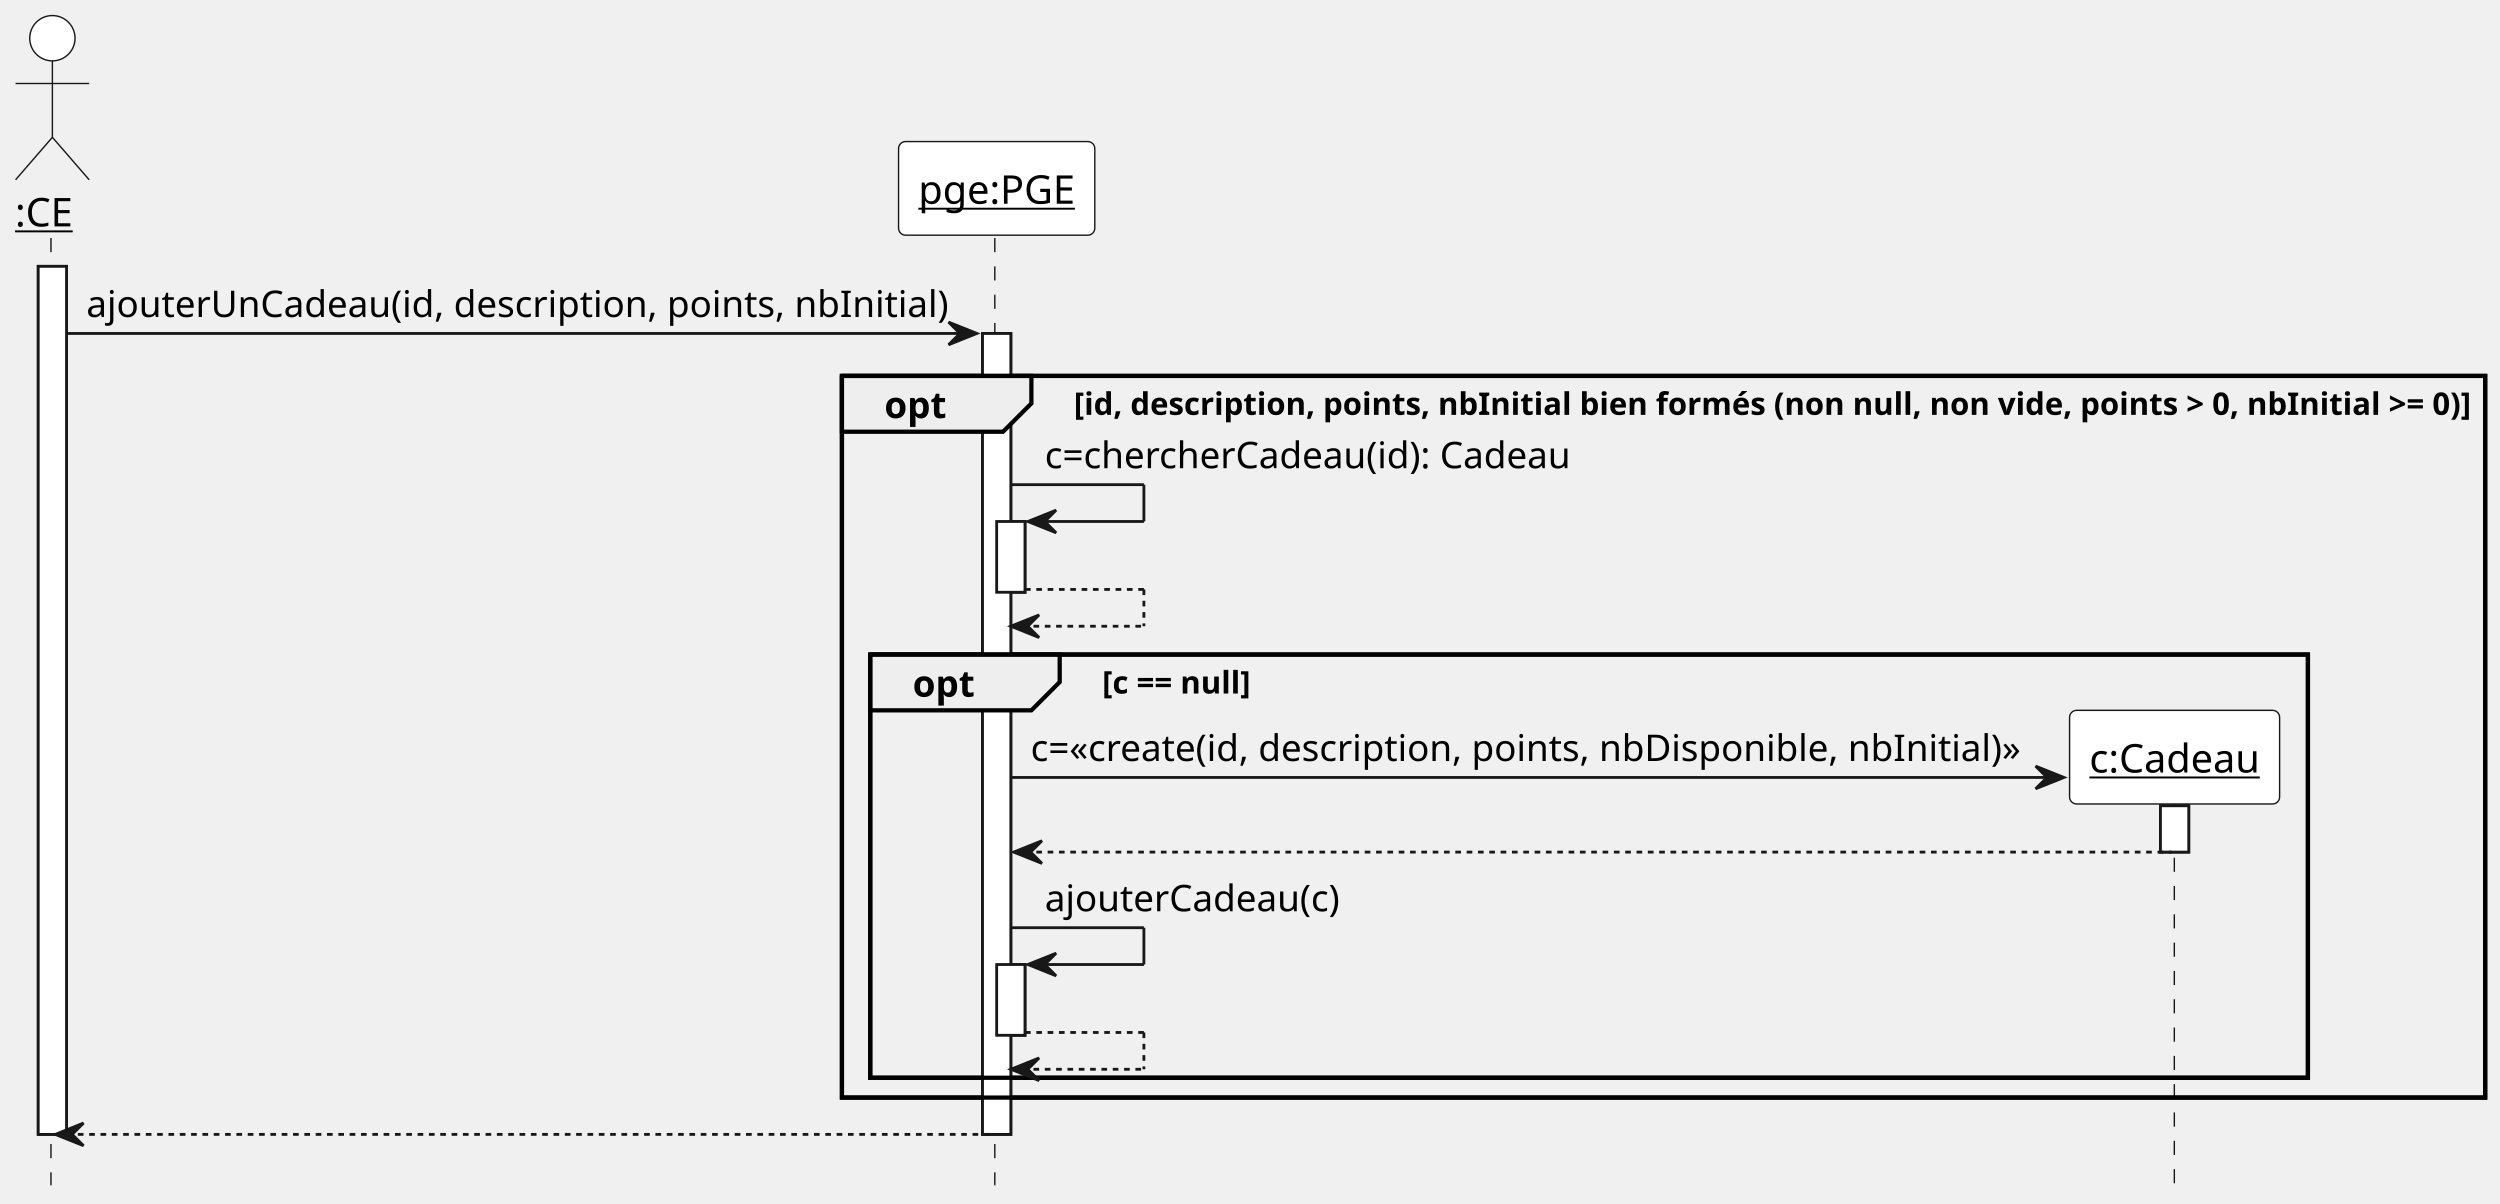
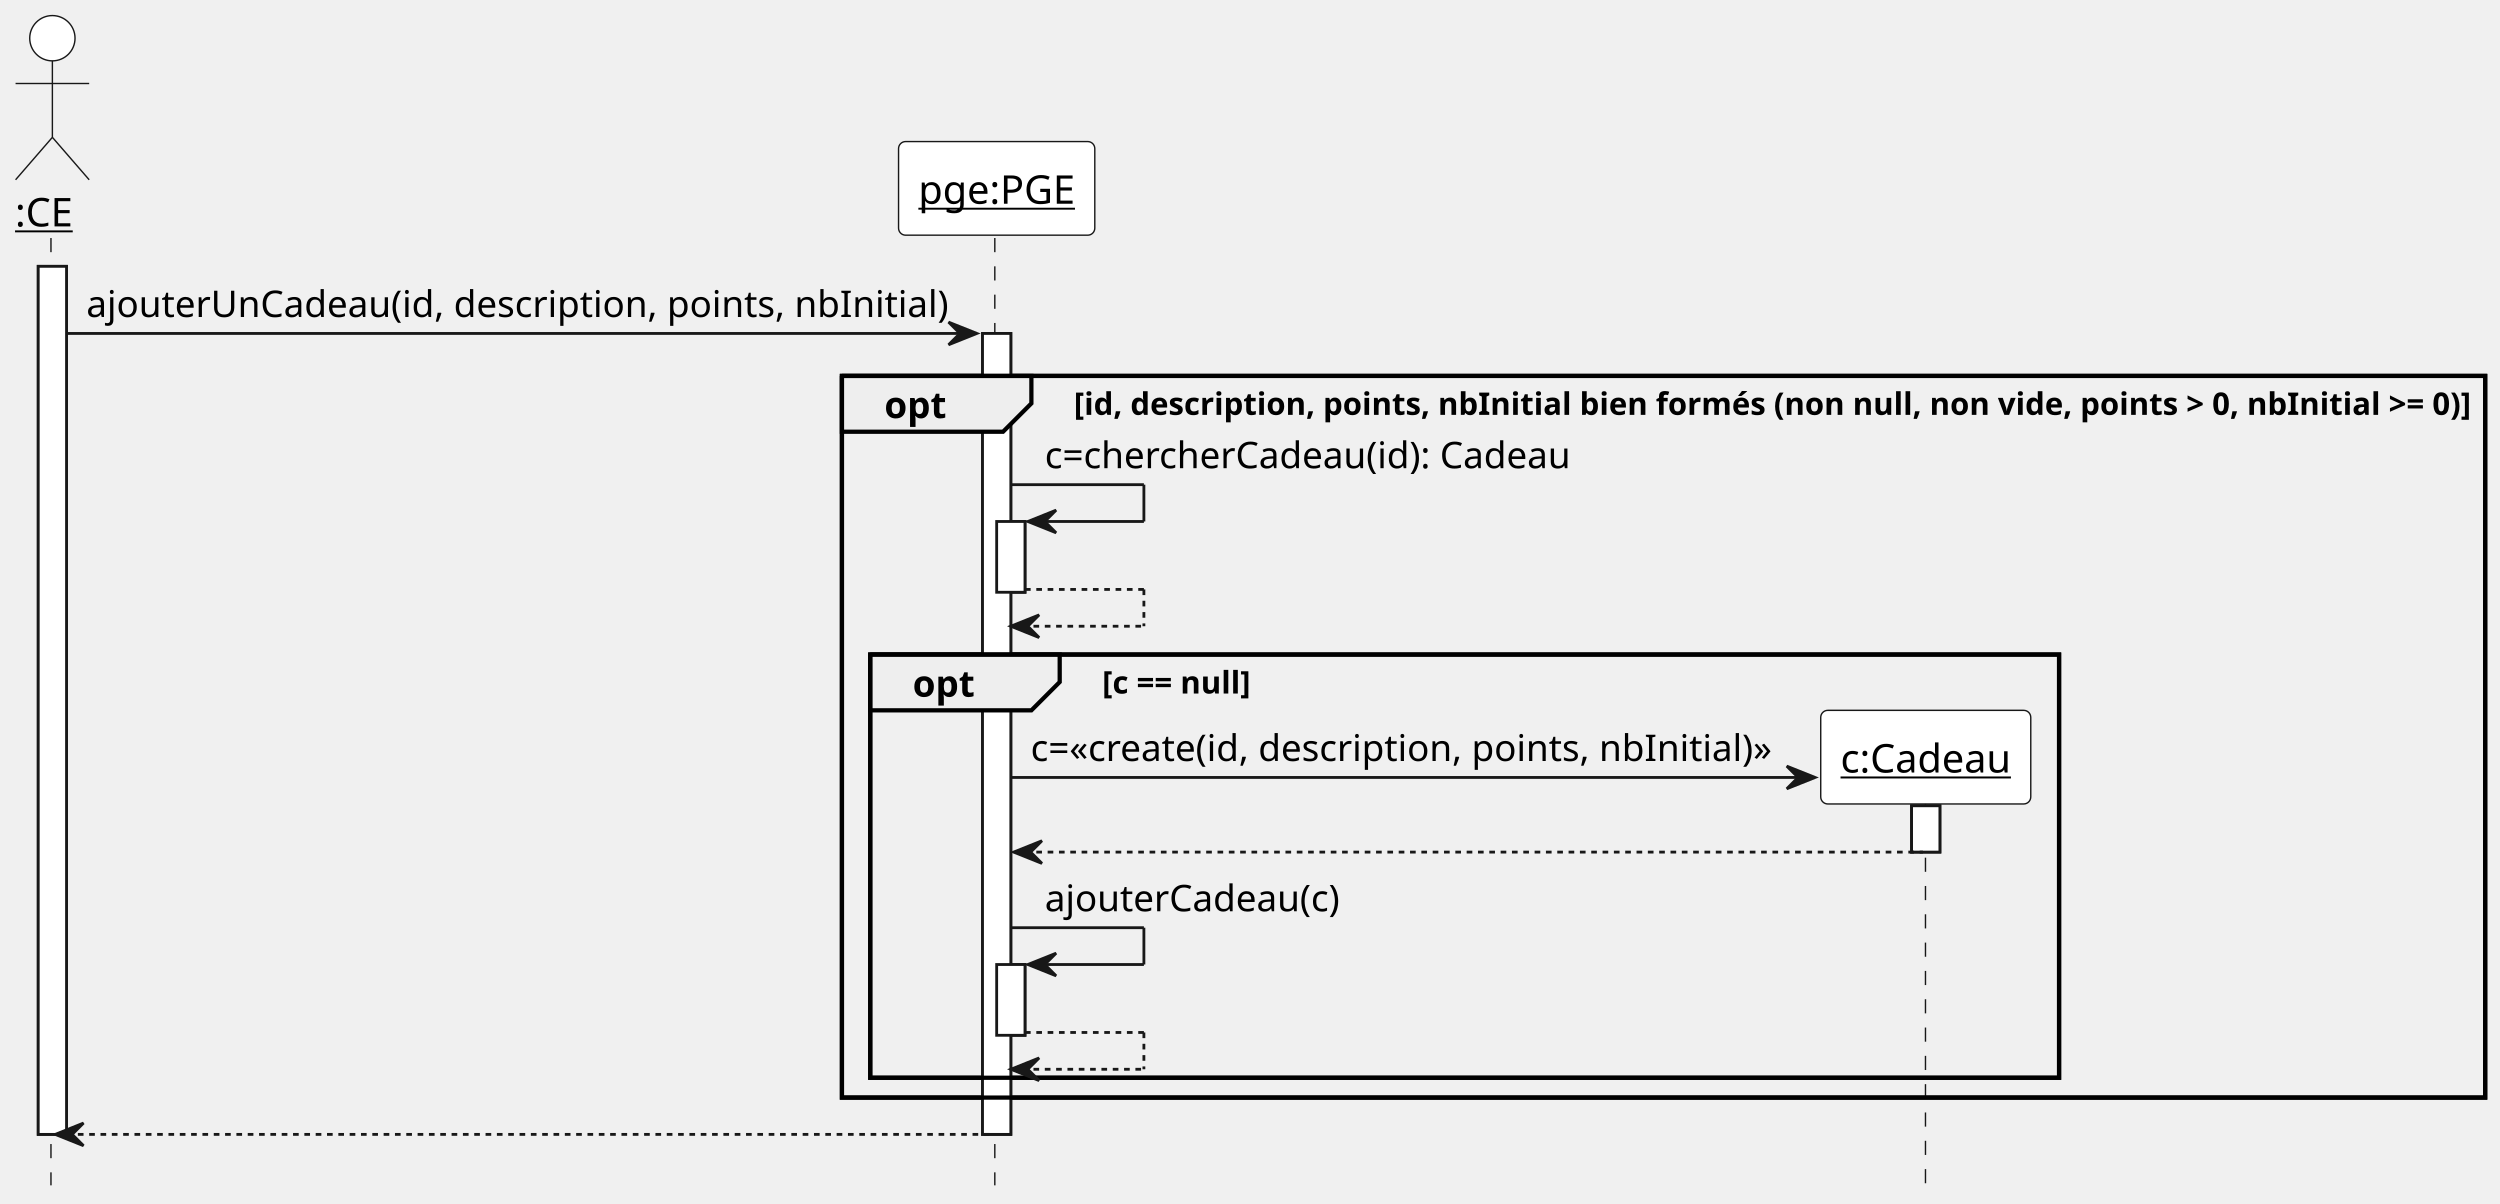
<svg xmlns="http://www.w3.org/2000/svg" contentStyleType="text/css" data-diagram-type="SEQUENCE" height="425px" preserveAspectRatio="none" style="width:883px;height:425px;background:#FFFFFF;" version="1.1" viewBox="0 0 883 425" width="883px" zoomAndPan="magnify">
  <defs />
  <g>
    <g>
      <rect fill="#FFFFFF" height="306.598" style="stroke:#181818;stroke-width:1;" width="10" x="13.5" y="94.068" />
    </g>
    <g>
      <rect fill="#FFFFFF" height="282.892" style="stroke:#181818;stroke-width:1;" width="10" x="347.025" y="117.774" />
    </g>
    <g>
      <rect fill="#FFFFFF" height="25" style="stroke:#181818;stroke-width:1;" width="10" x="352.025" y="184.186" />
    </g>
    <g>
      <rect fill="#FFFFFF" height="25" style="stroke:#181818;stroke-width:1;" width="10" x="352.025" y="340.666" />
    </g>
    <g>
-       <rect fill="#FFFFFF" height="16.362" style="stroke:#181818;stroke-width:1;" width="10" x="763.066" y="284.598" />
+       <rect fill="#FFFFFF" height="16.362" style="stroke:#181818;stroke-width:1;" width="10" x="675.172" y="284.598" />
    </g>
    <rect fill="none" height="254.892" style="stroke:#000000;stroke-width:1.5;" width="580.396" x="297.368" y="132.774" />
-     <rect fill="none" height="149.48" style="stroke:#000000;stroke-width:1.5;" width="507.79" x="307.368" y="231.186" />
+     <rect fill="none" height="149.48" style="stroke:#000000;stroke-width:1.5;" width="419.897" x="307.368" y="231.186" />
    <g>
      <rect fill="#000000" fill-opacity="0" height="334.598" width="8" x="14.5" y="84.068" />
      <line style="stroke:#181818;stroke-width:0.5;stroke-dasharray:5,5;" x1="18" x2="18" y1="84.068" y2="418.666" />
    </g>
    <g>
      <rect fill="#000000" fill-opacity="0" height="334.598" width="8" x="348.025" y="84.068" />
      <line style="stroke:#181818;stroke-width:0.5;stroke-dasharray:5,5;" x1="351.368" x2="351.368" y1="84.068" y2="418.666" />
    </g>
    <g>
-       <rect fill="#000000" fill-opacity="0" height="135.74" width="8" x="764.066" y="282.926" />
-       <line style="stroke:#181818;stroke-width:0.5;stroke-dasharray:5,5;" x1="767.973" x2="767.973" y1="282.926" y2="418.666" />
+       <rect fill="#000000" fill-opacity="0" height="135.74" width="8" x="676.172" y="282.926" />
+       <line style="stroke:#181818;stroke-width:0.5;stroke-dasharray:5,5;" x1="680.08" x2="680.08" y1="282.926" y2="418.666" />
    </g>
    <g class="participant participant-head" data-participant="ce">
      <text fill="#000000" font-family="sans-serif" font-size="14" lengthAdjust="spacing" text-decoration="underline" textLength="20.384" x="5.308" y="79.966">:CE</text>
      <ellipse cx="18.5" cy="13.5" fill="#FFFFFF" rx="8" ry="8" style="stroke:#181818;stroke-width:0.5;" />
      <path d="M18.5,21.5 L18.5,48.5 M5.5,29.5 L31.5,29.5 M18.5,48.5 L5.5,63.5 M18.5,48.5 L31.5,63.5" fill="none" style="stroke:#181818;stroke-width:0.5;" />
    </g>
    <g class="participant participant-head" data-participant="pge">
      <rect fill="#FFFFFF" height="33.068" rx="2.5" ry="2.5" style="stroke:#181818;stroke-width:0.5;" width="69.314" x="317.368" y="50" />
      <text fill="#000000" font-family="sans-serif" font-size="14" lengthAdjust="spacing" text-decoration="underline" textLength="55.314" x="324.368" y="71.966">pge:PGE</text>
    </g>
    <g>
      <rect fill="#FFFFFF" height="306.598" style="stroke:#181818;stroke-width:1;" width="10" x="13.5" y="94.068" />
    </g>
    <g>
      <rect fill="#FFFFFF" height="282.892" style="stroke:#181818;stroke-width:1;" width="10" x="347.025" y="117.774" />
    </g>
    <g>
      <rect fill="#FFFFFF" height="25" style="stroke:#181818;stroke-width:1;" width="10" x="352.025" y="184.186" />
    </g>
    <g>
      <rect fill="#FFFFFF" height="25" style="stroke:#181818;stroke-width:1;" width="10" x="352.025" y="340.666" />
    </g>
    <g>
-       <rect fill="#FFFFFF" height="16.362" style="stroke:#181818;stroke-width:1;" width="10" x="763.066" y="284.598" />
+       <rect fill="#FFFFFF" height="16.362" style="stroke:#181818;stroke-width:1;" width="10" x="675.172" y="284.598" />
    </g>
    <g class="message" data-participant-1="ce" data-participant-2="pge">
      <polygon fill="#181818" points="335.025,113.774,345.025,117.774,335.025,121.774,339.025,117.774" style="stroke:#181818;stroke-width:1;" />
      <line style="stroke:#181818;stroke-width:1;" x1="23.5" x2="341.025" y1="117.774" y2="117.774" />
      <text fill="#000000" font-family="sans-serif" font-size="13" lengthAdjust="spacing" textLength="304.525" x="30.5" y="111.965">ajouterUnCadeau(id, description, points, nbInitial)</text>
    </g>
    <path d="M297.368,132.774 L364.286,132.774 L364.286,142.48 L354.286,152.48 L297.368,152.48 L297.368,132.774" fill="#EEEEEE" style="stroke:#000000;stroke-width:1.5;" />
    <rect fill="none" height="254.892" style="stroke:#000000;stroke-width:1.5;" width="580.396" x="297.368" y="132.774" />
    <text fill="#000000" font-family="sans-serif" font-size="13" font-weight="bold" lengthAdjust="spacing" textLength="21.918" x="312.368" y="147.671">opt</text>
    <text fill="#000000" font-family="sans-serif" font-size="11" font-weight="bold" lengthAdjust="spacing" textLength="493.478" x="379.286" y="146.533">[id, description, points, nbInitial bien formés (non null, non vide, points &gt; 0, nbInitial &gt;= 0)]</text>
    <g class="message" data-participant-1="pge" data-participant-2="pge">
      <line style="stroke:#181818;stroke-width:1;" x1="357.025" x2="404.025" y1="171.186" y2="171.186" />
      <line style="stroke:#181818;stroke-width:1;" x1="404.025" x2="404.025" y1="171.186" y2="184.186" />
      <line style="stroke:#181818;stroke-width:1;" x1="363.025" x2="404.025" y1="184.186" y2="184.186" />
      <polygon fill="#181818" points="373.025,180.186,363.025,184.186,373.025,188.186,369.025,184.186" style="stroke:#181818;stroke-width:1;" />
      <text fill="#000000" font-family="sans-serif" font-size="13" lengthAdjust="spacing" textLength="185.965" x="369.025" y="165.377">c=chercherCadeau(id): Cadeau</text>
    </g>
    <g class="message" data-participant-1="pge" data-participant-2="pge">
      <line style="stroke:#181818;stroke-width:1;stroke-dasharray:2,2;" x1="362.025" x2="404.025" y1="208.186" y2="208.186" />
      <line style="stroke:#181818;stroke-width:1;stroke-dasharray:2,2;" x1="404.025" x2="404.025" y1="208.186" y2="221.186" />
      <line style="stroke:#181818;stroke-width:1;stroke-dasharray:2,2;" x1="357.025" x2="404.025" y1="221.186" y2="221.186" />
      <polygon fill="#181818" points="367.025,217.186,357.025,221.186,367.025,225.186,363.025,221.186" style="stroke:#181818;stroke-width:1;" />
    </g>
    <path d="M307.368,231.186 L374.286,231.186 L374.286,240.892 L364.286,250.892 L307.368,250.892 L307.368,231.186" fill="#EEEEEE" style="stroke:#000000;stroke-width:1.5;" />
-     <rect fill="none" height="149.48" style="stroke:#000000;stroke-width:1.5;" width="507.79" x="307.368" y="231.186" />
+     <rect fill="none" height="149.48" style="stroke:#000000;stroke-width:1.5;" width="419.897" x="307.368" y="231.186" />
    <text fill="#000000" font-family="sans-serif" font-size="13" font-weight="bold" lengthAdjust="spacing" textLength="21.918" x="322.368" y="246.083">opt</text>
    <text fill="#000000" font-family="sans-serif" font-size="11" font-weight="bold" lengthAdjust="spacing" textLength="52.404" x="389.286" y="244.945">[c == null]</text>
    <g class="message" data-participant-1="pge" data-participant-2="c">
-       <polygon fill="#181818" points="718.973,270.598,728.973,274.598,718.973,278.598,722.973,274.598" style="stroke:#181818;stroke-width:1;" />
-       <line style="stroke:#181818;stroke-width:1;" x1="357.025" x2="724.973" y1="274.598" y2="274.598" />
-       <text fill="#000000" font-family="sans-serif" font-size="13" lengthAdjust="spacing" textLength="349.947" x="364.025" y="268.789">c=«create(id, description, points, nbDisponible, nbInitial)»</text>
+       <polygon fill="#181818" points="631.08,270.598,641.08,274.598,631.08,278.598,635.08,274.598" style="stroke:#181818;stroke-width:1;" />
+       <line style="stroke:#181818;stroke-width:1;" x1="357.025" x2="637.08" y1="274.598" y2="274.598" />
+       <text fill="#000000" font-family="sans-serif" font-size="13" lengthAdjust="spacing" textLength="262.054" x="364.025" y="268.789">c=«create(id, description, points, nbInitial)»</text>
    </g>
-     <rect fill="#FFFFFF" height="33.068" rx="2.5" ry="2.5" style="stroke:#181818;stroke-width:0.5;" width="74.186" x="730.973" y="250.892" />
-     <text fill="#000000" font-family="sans-serif" font-size="14" lengthAdjust="spacing" text-decoration="underline" textLength="60.186" x="737.973" y="272.858">c:Cadeau</text>
+     <rect fill="#FFFFFF" height="33.068" rx="2.5" ry="2.5" style="stroke:#181818;stroke-width:0.5;" width="74.186" x="643.08" y="250.892" />
+     <text fill="#000000" font-family="sans-serif" font-size="14" lengthAdjust="spacing" text-decoration="underline" textLength="60.186" x="650.08" y="272.858">c:Cadeau</text>
    <g class="message" data-participant-1="c" data-participant-2="pge">
      <polygon fill="#181818" points="368.025,296.96,358.025,300.96,368.025,304.96,364.025,300.96" style="stroke:#181818;stroke-width:1;" />
-       <line style="stroke:#181818;stroke-width:1;stroke-dasharray:2,2;" x1="362.025" x2="767.066" y1="300.96" y2="300.96" />
+       <line style="stroke:#181818;stroke-width:1;stroke-dasharray:2,2;" x1="362.025" x2="679.172" y1="300.96" y2="300.96" />
    </g>
    <g class="message" data-participant-1="pge" data-participant-2="pge">
      <line style="stroke:#181818;stroke-width:1;" x1="357.025" x2="404.025" y1="327.666" y2="327.666" />
      <line style="stroke:#181818;stroke-width:1;" x1="404.025" x2="404.025" y1="327.666" y2="340.666" />
      <line style="stroke:#181818;stroke-width:1;" x1="363.025" x2="404.025" y1="340.666" y2="340.666" />
      <polygon fill="#181818" points="373.025,336.666,363.025,340.666,373.025,344.666,369.025,340.666" style="stroke:#181818;stroke-width:1;" />
      <text fill="#000000" font-family="sans-serif" font-size="13" lengthAdjust="spacing" textLength="104.143" x="369.025" y="321.857">ajouterCadeau(c)</text>
    </g>
    <g class="message" data-participant-1="pge" data-participant-2="pge">
      <line style="stroke:#181818;stroke-width:1;stroke-dasharray:2,2;" x1="362.025" x2="404.025" y1="364.666" y2="364.666" />
      <line style="stroke:#181818;stroke-width:1;stroke-dasharray:2,2;" x1="404.025" x2="404.025" y1="364.666" y2="377.666" />
      <line style="stroke:#181818;stroke-width:1;stroke-dasharray:2,2;" x1="357.025" x2="404.025" y1="377.666" y2="377.666" />
      <polygon fill="#181818" points="367.025,373.666,357.025,377.666,367.025,381.666,363.025,377.666" style="stroke:#181818;stroke-width:1;" />
    </g>
    <g class="message" data-participant-1="pge" data-participant-2="ce">
      <polygon fill="#181818" points="29.5,396.666,19.5,400.666,29.5,404.666,25.5,400.666" style="stroke:#181818;stroke-width:1;" />
      <line style="stroke:#181818;stroke-width:1;stroke-dasharray:2,2;" x1="23.5" x2="351.025" y1="400.666" y2="400.666" />
    </g>
  </g>
</svg>
